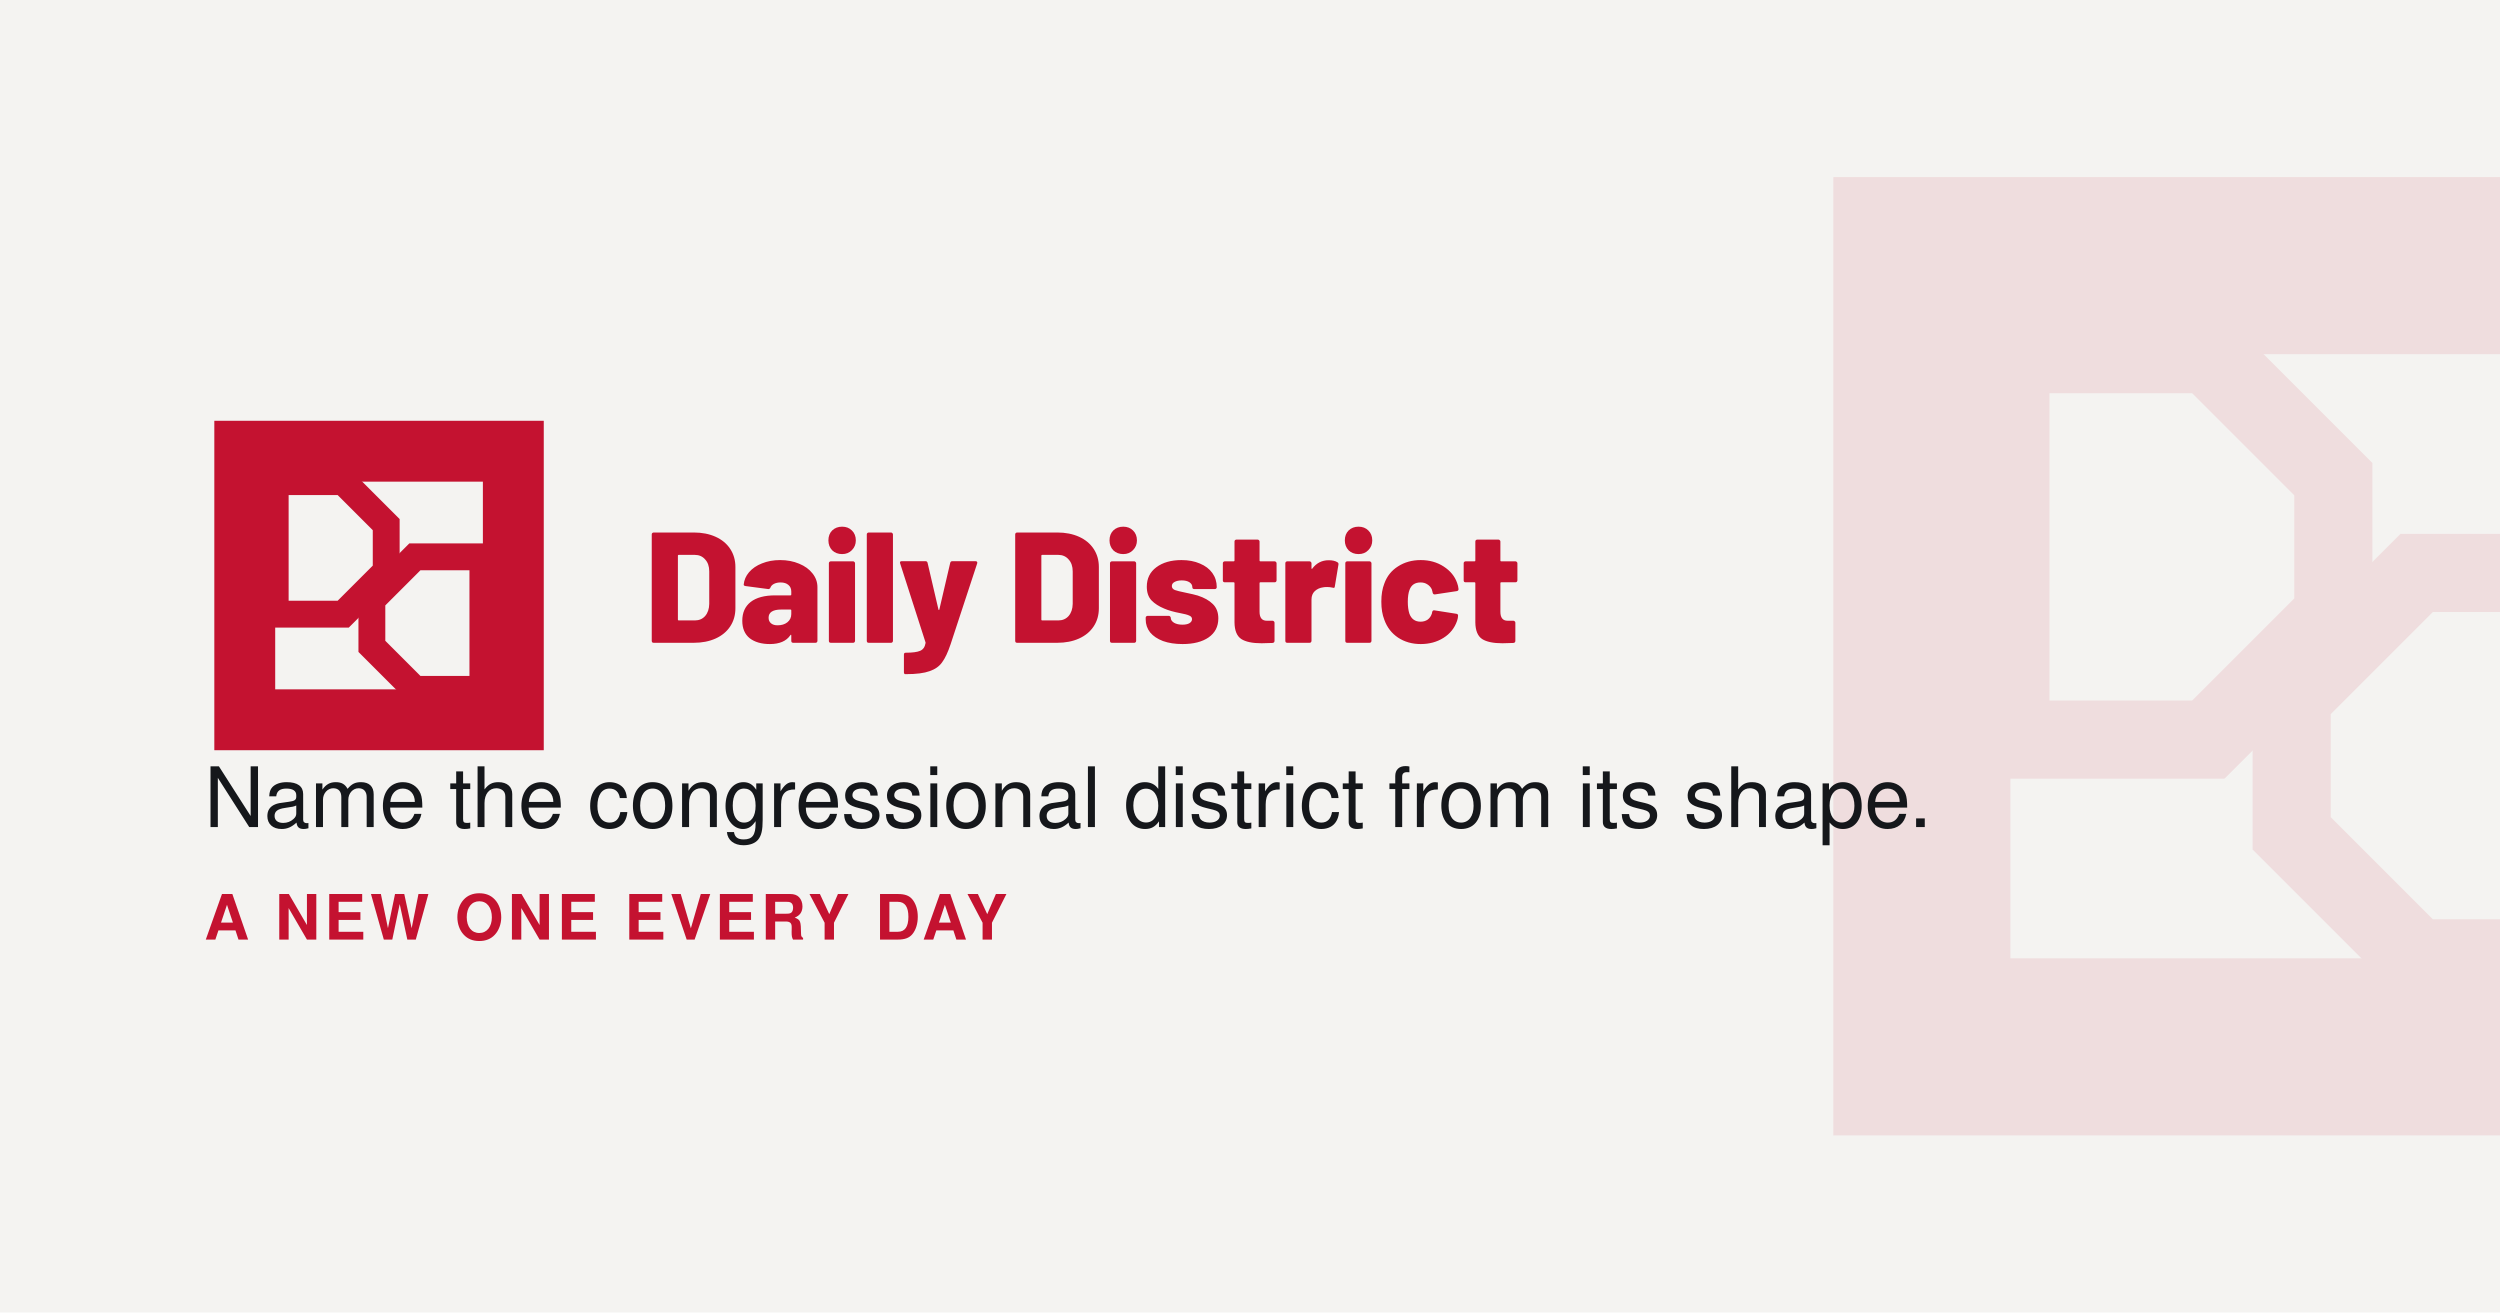
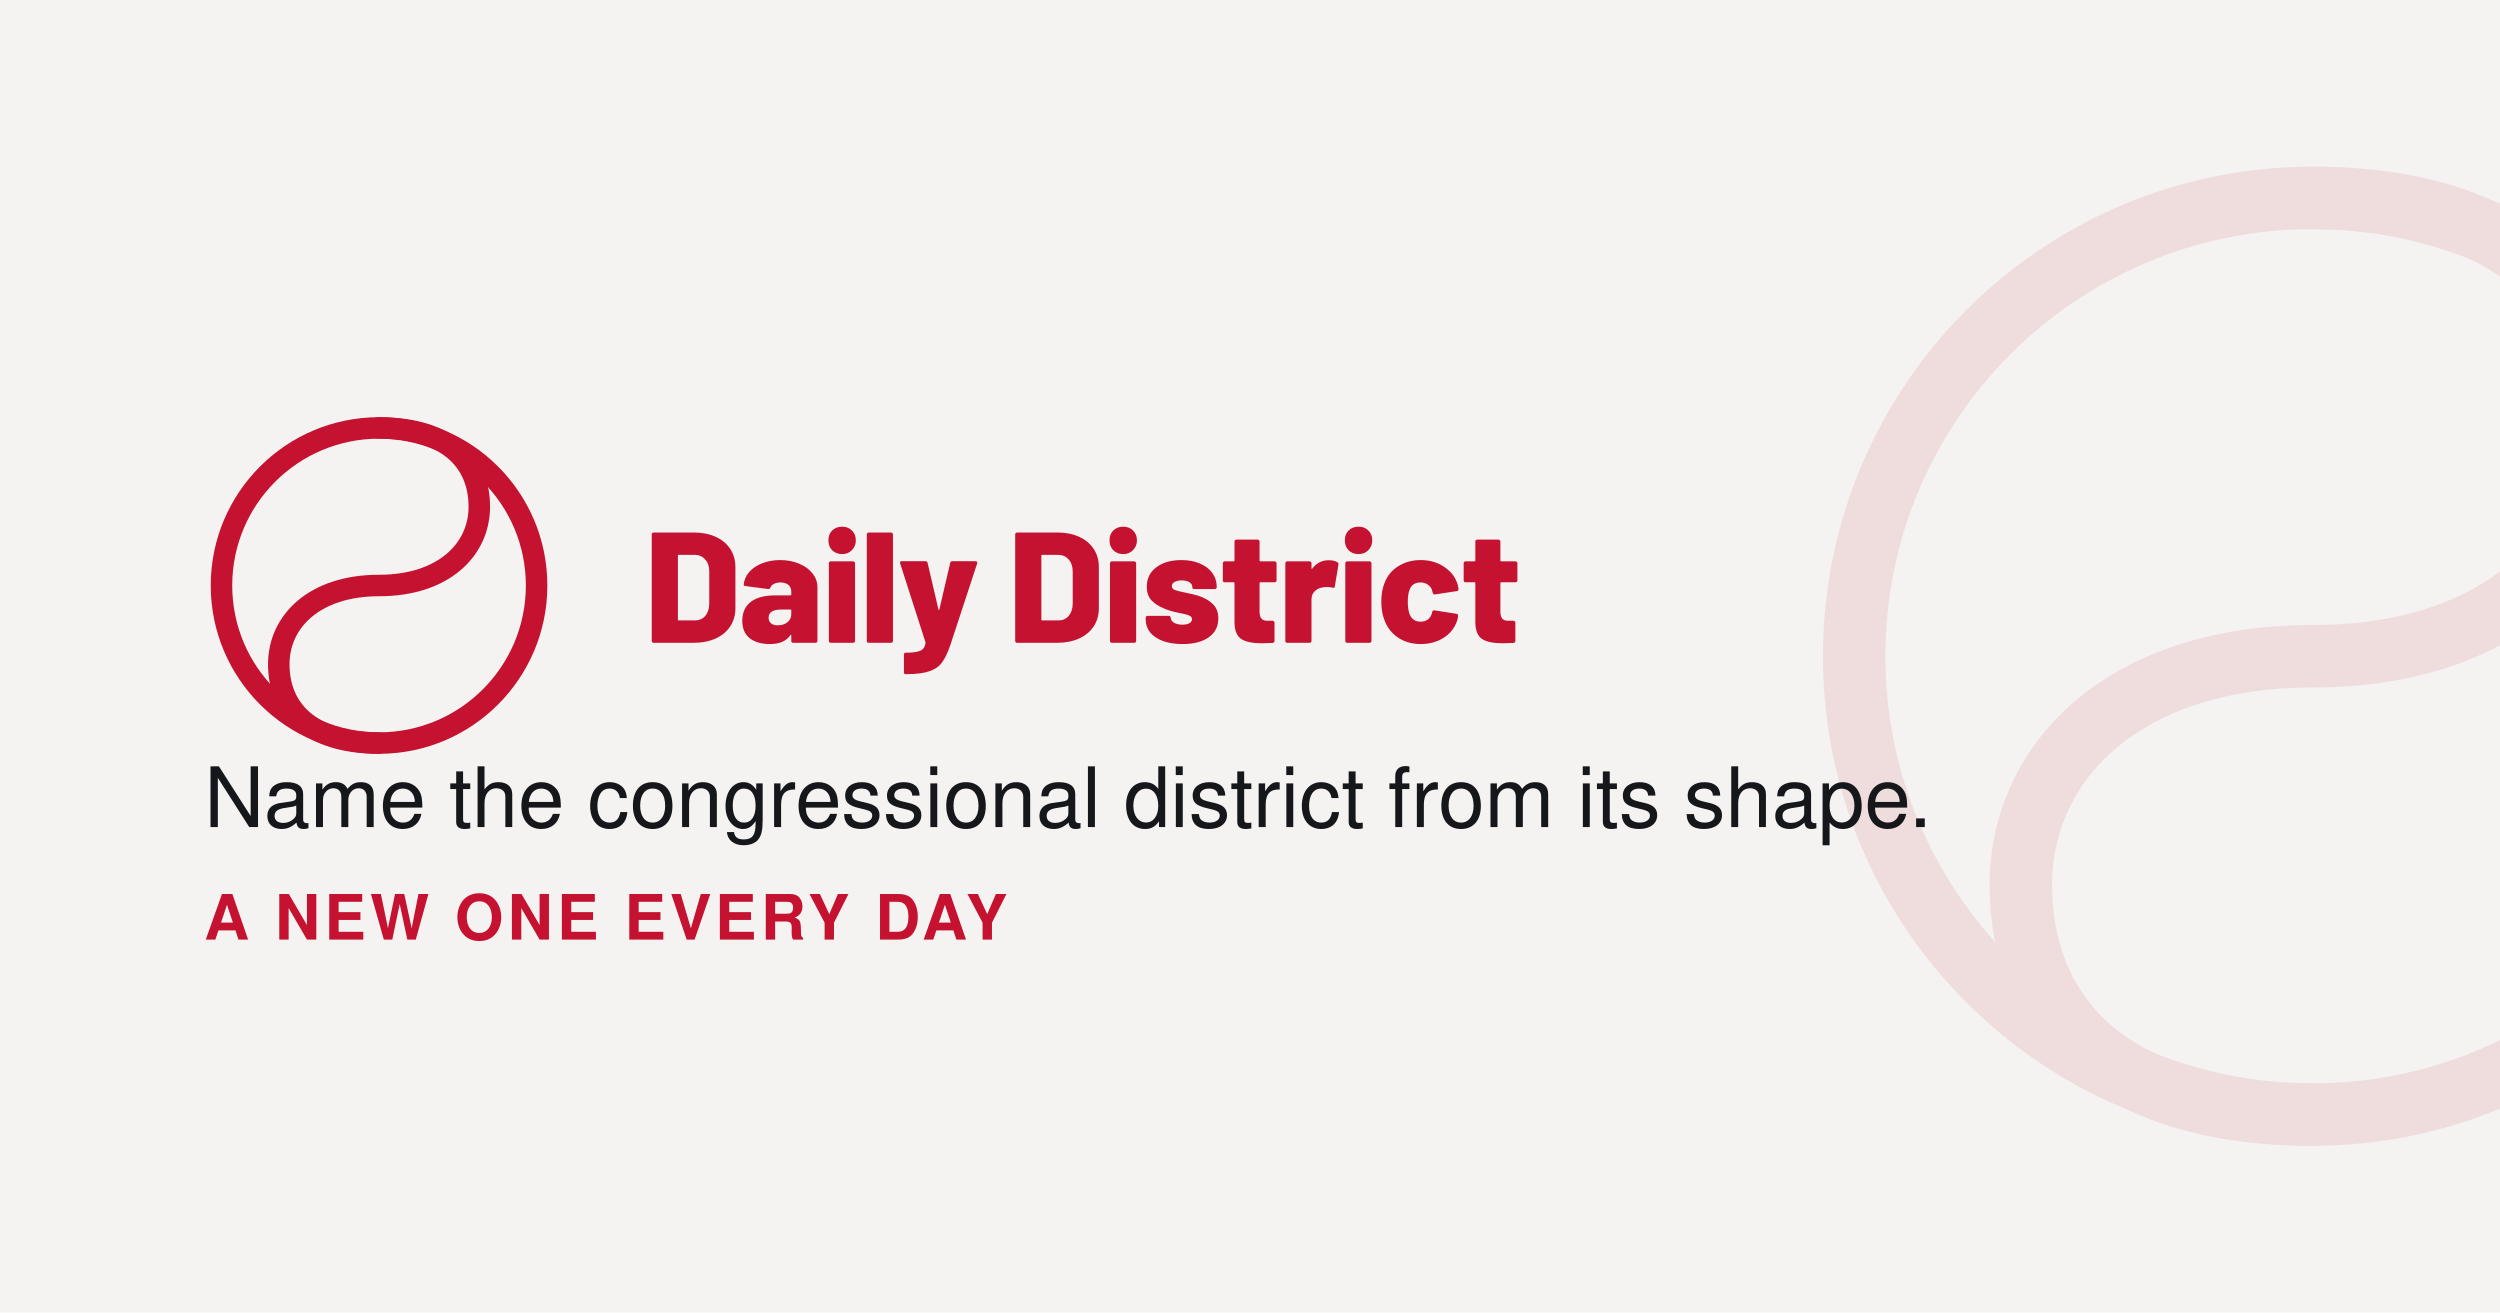
<svg xmlns="http://www.w3.org/2000/svg" viewBox="0 0 1200 630" role="img" aria-label="Daily District">
  <rect width="1200" height="630" fill="#F4F3F1" />
  <g opacity="0.1">
    <g transform="translate(860 65) scale(5)">
-       <g fill="none" stroke="#C41230" stroke-width="7.5" stroke-linejoin="miter">
-         <path d="M21 21v37h19l12-12V33L40 21Z" />
-         <path d="M79 79V42H60L48 54v13l12 12Z" />
-       </g>
-       <g fill="#C41230">
-         <path fill-rule="evenodd" d="M4 4h92v92H4z M21 21h58v58H21z" />
+       <g fill="none" stroke="#C41230" stroke-width="6" stroke-linecap="round" stroke-linejoin="round">
+         <circle cx="50" cy="50" r="44" />
+         <path d="M50 6 C 70 6 78 16 78 28 C 78 40 68 50 50 50 C 32 50 22 60 22 72 C 22 84 30 94 50 94" />
      </g>
    </g>
  </g>
  <g transform="translate(96 195.1) scale(1.7188)">
-     <g fill="none" stroke="#C41230" stroke-width="7.5" stroke-linejoin="miter">
-       <path d="M21 21v37h19l12-12V33L40 21Z" />
-       <path d="M79 79V42H60L48 54v13l12 12Z" />
-     </g>
-     <g fill="#C41230">
-       <path fill-rule="evenodd" d="M4 4h92v92H4z M21 21h58v58H21z" />
+     <g fill="none" stroke="#C41230" stroke-width="6" stroke-linecap="round" stroke-linejoin="round">
+       <circle cx="50" cy="50" r="44" />
+       <path d="M50 6 C 70 6 78 16 78 28 C 78 40 68 50 50 50 C 32 50 22 60 22 72 C 22 84 30 94 50 94" />
    </g>
    <g transform="translate(124 22)">
      <path fill="#C41230" d="M 2.684,44 Q 2.464,44 2.288,43.868 2.156,43.692 2.156,43.472 V 13.728 q 0,-0.22 0.132,-0.352 Q 2.464,13.2 2.684,13.2 h 11.22 q 3.432,0 6.072,1.188 2.64,1.188 4.092,3.388 1.452,2.2 1.452,5.06 v 11.528 q 0,2.86 -1.452,5.06 -1.452,2.2 -4.092,3.388 -2.64,1.188 -6.072,1.188 Z M 9.46,37.532 q 0,0.22 0.22,0.22 h 4.532 q 1.76,0 2.86,-1.232 1.1,-1.276 1.144,-3.388 v -9.064 q 0,-2.112 -1.144,-3.344 -1.1,-1.276 -2.904,-1.276 H 9.68 q -0.22,0 -0.22,0.22 z M 38,20.9 q 2.948,0 5.324,1.012 2.376,0.968 3.74,2.728 1.364,1.716 1.364,3.828 v 15.004 q 0,0.22 -0.176,0.396 -0.132,0.132 -0.352,0.132 h -6.248 q -0.22,0 -0.396,-0.132 -0.132,-0.176 -0.132,-0.396 v -1.54 q 0,-0.176 -0.088,-0.176 -0.088,-0.044 -0.176,0.132 -1.672,2.464 -5.72,2.464 -3.52,0 -5.632,-1.628 -2.068,-1.672 -2.068,-4.884 0,-3.388 2.332,-5.236 2.376,-1.848 6.864,-1.848 h 4.268 q 0.22,0 0.22,-0.22 V 29.7 q 0,-1.188 -0.792,-1.848 -0.792,-0.704 -2.2,-0.704 -1.056,0 -1.848,0.396 -0.748,0.396 -0.968,1.012 -0.22,0.484 -0.616,0.44 l -6.336,-0.836 q -0.528,-0.088 -0.528,-0.396 0.176,-1.936 1.496,-3.476 1.364,-1.584 3.608,-2.464 2.288,-0.924 5.06,-0.924 z m -0.704,18.216 q 1.672,0 2.728,-0.836 1.1,-0.88 1.1,-2.288 v -1.056 q 0,-0.22 -0.22,-0.22 h -2.64 q -1.672,0 -2.596,0.572 -0.88,0.572 -0.88,1.716 0,0.968 0.66,1.54 0.66,0.572 1.848,0.572 z M 55.32,19.228 q -1.672,0 -2.772,-1.056 -1.056,-1.1 -1.056,-2.772 0,-1.716 1.056,-2.772 1.1,-1.056 2.772,-1.056 1.672,0 2.728,1.056 1.1,1.056 1.1,2.772 0,1.628 -1.1,2.728 -1.056,1.1 -2.728,1.1 z M 52.152,44 q -0.22,0 -0.396,-0.132 -0.132,-0.176 -0.132,-0.396 V 21.78 q 0,-0.22 0.132,-0.352 0.176,-0.176 0.396,-0.176 h 6.248 q 0.22,0 0.352,0.176 0.176,0.132 0.176,0.352 v 21.692 q 0,0.22 -0.176,0.396 -0.132,0.132 -0.352,0.132 z m 10.588,0 q -0.22,0 -0.396,-0.132 -0.132,-0.176 -0.132,-0.396 V 13.728 q 0,-0.22 0.132,-0.352 0.176,-0.176 0.396,-0.176 h 6.248 q 0.22,0 0.352,0.176 0.176,0.132 0.176,0.352 v 29.744 q 0,0.22 -0.176,0.396 -0.132,0.132 -0.352,0.132 z m 10.148,8.756 q -0.132,0 -0.22,-0.176 -0.088,-0.132 -0.088,-0.352 V 47.3 q 0,-0.528 0.484,-0.528 2.816,0 4.048,-0.528 1.232,-0.528 1.496,-2.112 0.044,-0.088 0,-0.264 l -7.084,-22.044 q -0.044,-0.088 -0.044,-0.22 0,-0.396 0.484,-0.396 h 6.644 q 0.44,0 0.572,0.44 l 3.036,13.024 q 0.044,0.176 0.132,0.176 0.088,0 0.132,-0.176 l 3.036,-13.024 q 0.132,-0.44 0.572,-0.44 h 6.512 q 0.264,0 0.396,0.176 0.132,0.132 0.044,0.44 l -7.436,22.616 q -1.1,3.3 -2.332,4.972 -1.188,1.716 -3.52,2.508 -2.288,0.836 -6.556,0.836 z M 104.184,44 q -0.22,0 -0.396,-0.132 -0.132,-0.176 -0.132,-0.396 V 13.728 q 0,-0.22 0.132,-0.352 0.176,-0.176 0.396,-0.176 h 11.22 q 3.432,0 6.072,1.188 2.64,1.188 4.092,3.388 1.452,2.2 1.452,5.06 v 11.528 q 0,2.86 -1.452,5.06 -1.452,2.2 -4.092,3.388 -2.64,1.188 -6.072,1.188 z m 6.776,-6.468 q 0,0.22 0.22,0.22 h 4.532 q 1.76,0 2.86,-1.232 1.1,-1.276 1.144,-3.388 v -9.064 q 0,-2.112 -1.144,-3.344 -1.1,-1.276 -2.904,-1.276 h -4.488 q -0.22,0 -0.22,0.22 z m 22.864,-18.304 q -1.672,0 -2.772,-1.056 -1.056,-1.1 -1.056,-2.772 0,-1.716 1.056,-2.772 1.1,-1.056 2.772,-1.056 1.672,0 2.728,1.056 1.1,1.056 1.1,2.772 0,1.628 -1.1,2.728 -1.056,1.1 -2.728,1.1 z M 130.656,44 q -0.22,0 -0.396,-0.132 -0.132,-0.176 -0.132,-0.396 V 21.78 q 0,-0.22 0.132,-0.352 0.176,-0.176 0.396,-0.176 h 6.248 q 0.22,0 0.352,0.176 0.176,0.132 0.176,0.352 v 21.692 q 0,0.22 -0.176,0.396 -0.132,0.132 -0.352,0.132 z m 19.74,0.352 q -3.124,0 -5.456,-0.836 -2.332,-0.88 -3.608,-2.42 -1.232,-1.584 -1.232,-3.608 v -0.484 q 0,-0.22 0.132,-0.352 0.176,-0.176 0.396,-0.176 h 5.94 q 0.22,0 0.352,0.176 0.176,0.132 0.176,0.352 0,0.836 0.924,1.408 0.924,0.528 2.332,0.528 1.232,0 1.936,-0.396 0.748,-0.44 0.748,-1.144 0,-0.704 -0.792,-1.012 -0.748,-0.352 -2.464,-0.66 -2.772,-0.528 -4.488,-1.276 -2.244,-0.924 -3.564,-2.288 -1.32,-1.408 -1.32,-3.828 0,-3.432 2.64,-5.412 2.684,-2.024 7.04,-2.024 2.948,0 5.148,0.968 2.244,0.924 3.476,2.64 1.232,1.716 1.232,3.96 0,0.22 -0.176,0.396 -0.132,0.132 -0.352,0.132 h -5.764 q -0.22,0 -0.396,-0.132 -0.132,-0.176 -0.132,-0.396 0,-0.836 -0.792,-1.364 -0.792,-0.528 -2.156,-0.528 -1.232,0 -2.024,0.44 -0.748,0.396 -0.748,1.144 0,0.748 0.836,1.1 0.836,0.308 2.816,0.704 2.552,0.528 3.564,0.836 2.728,0.88 4.224,2.376 1.54,1.496 1.54,4.004 0,3.432 -2.728,5.324 -2.684,1.848 -7.26,1.848 z m 26.252,-17.776 q 0,0.22 -0.176,0.396 -0.132,0.132 -0.352,0.132 h -4.004 q -0.22,0 -0.22,0.22 v 8.008 q 0,2.508 2.024,2.508 h 1.628 q 0.22,0 0.352,0.176 0.176,0.132 0.176,0.352 v 5.104 q 0,0.484 -0.528,0.572 -2.112,0.088 -3.08,0.088 -3.828,0 -5.676,-1.188 -1.848,-1.232 -1.892,-4.62 v -11 q 0,-0.22 -0.22,-0.22 h -2.508 q -0.22,0 -0.396,-0.132 -0.132,-0.176 -0.132,-0.396 V 21.78 q 0,-0.22 0.132,-0.352 0.176,-0.176 0.396,-0.176 h 2.508 q 0.22,0 0.22,-0.22 v -5.324 q 0,-0.22 0.132,-0.352 0.176,-0.176 0.396,-0.176 h 5.94 q 0.22,0 0.352,0.176 0.176,0.132 0.176,0.352 v 5.324 q 0,0.22 0.22,0.22 h 4.004 q 0.22,0 0.352,0.176 0.176,0.132 0.176,0.352 z m 14.548,-5.632 q 1.584,0 2.464,0.572 0.352,0.22 0.264,0.66 l -1.012,6.116 q -0.044,0.528 -0.616,0.308 -0.792,-0.176 -1.496,-0.176 -0.748,0 -1.144,0.088 -1.364,0.176 -2.332,1.056 -0.924,0.88 -0.924,2.332 v 11.572 q 0,0.22 -0.176,0.396 -0.132,0.132 -0.352,0.132 h -6.248 q -0.22,0 -0.396,-0.132 -0.132,-0.176 -0.132,-0.396 V 21.78 q 0,-0.22 0.132,-0.352 0.176,-0.176 0.396,-0.176 h 6.248 q 0.22,0 0.352,0.176 0.176,0.132 0.176,0.352 v 1.408 q 0,0.132 0.088,0.176 0.088,0.044 0.132,-0.088 1.76,-2.332 4.576,-2.332 z m 8.344,-1.716 q -1.672,0 -2.772,-1.056 -1.056,-1.1 -1.056,-2.772 0,-1.716 1.056,-2.772 1.1,-1.056 2.772,-1.056 1.672,0 2.728,1.056 1.1,1.056 1.1,2.772 0,1.628 -1.1,2.728 -1.056,1.1 -2.728,1.1 z M 196.372,44 q -0.22,0 -0.396,-0.132 -0.132,-0.176 -0.132,-0.396 V 21.78 q 0,-0.22 0.132,-0.352 0.176,-0.176 0.396,-0.176 h 6.248 q 0.22,0 0.352,0.176 0.176,0.132 0.176,0.352 v 21.692 q 0,0.22 -0.176,0.396 -0.132,0.132 -0.352,0.132 z m 20.532,0.352 q -3.608,0 -6.336,-1.804 -2.684,-1.804 -3.828,-4.972 -0.836,-2.112 -0.836,-5.06 0,-2.948 0.836,-5.06 1.1,-3.08 3.828,-4.796 2.728,-1.76 6.336,-1.76 3.652,0 6.424,1.804 2.772,1.804 3.74,4.576 0.308,0.792 0.396,1.716 0,0.484 -0.484,0.572 l -6.116,0.924 h -0.088 q -0.396,0 -0.528,-0.44 l -0.088,-0.396 q -0.088,-0.352 -0.176,-0.616 -0.396,-0.836 -1.232,-1.364 -0.792,-0.528 -1.892,-0.528 -2.332,0 -3.08,2.068 -0.484,1.232 -0.484,3.344 0,1.892 0.44,3.3 0.836,2.244 3.124,2.244 1.144,0 1.98,-0.572 0.836,-0.616 1.188,-1.716 0.044,-0.088 0.044,-0.264 0.044,-0.044 0.044,-0.176 0.132,-0.528 0.616,-0.44 l 6.16,0.968 q 0.44,0.088 0.44,0.484 0,0.66 -0.264,1.452 -1.056,3.08 -3.828,4.796 -2.728,1.716 -6.336,1.716 z m 27,-17.776 q 0,0.22 -0.176,0.396 -0.132,0.132 -0.352,0.132 h -4.004 q -0.22,0 -0.22,0.22 v 8.008 q 0,2.508 2.024,2.508 h 1.628 q 0.22,0 0.352,0.176 0.176,0.132 0.176,0.352 v 5.104 q 0,0.484 -0.528,0.572 -2.112,0.088 -3.08,0.088 -3.828,0 -5.676,-1.188 -1.848,-1.232 -1.892,-4.62 v -11 q 0,-0.22 -0.22,-0.22 h -2.508 q -0.22,0 -0.396,-0.132 -0.132,-0.176 -0.132,-0.396 V 21.78 q 0,-0.22 0.132,-0.352 0.176,-0.176 0.396,-0.176 h 2.508 q 0.22,0 0.22,-0.22 v -5.324 q 0,-0.22 0.132,-0.352 0.176,-0.176 0.396,-0.176 h 5.94 q 0.22,0 0.352,0.176 0.176,0.132 0.176,0.352 v 5.324 q 0,0.22 0.22,0.22 h 4.004 q 0.22,0 0.352,0.176 0.176,0.132 0.176,0.352 z" />
    </g>
  </g>
  <text x="98" y="397" font-family="Space Grotesk, Barlow, Helvetica, Arial, sans-serif" font-size="40" font-weight="500" fill="#15171B">Name the congressional district from its shape.</text>
  <text x="98" y="451" font-family="JetBrains Mono, Barlow, Helvetica, Arial, sans-serif" font-size="30" font-weight="700" fill="#C41230" letter-spacing="2">A NEW ONE EVERY DAY</text>
</svg>
